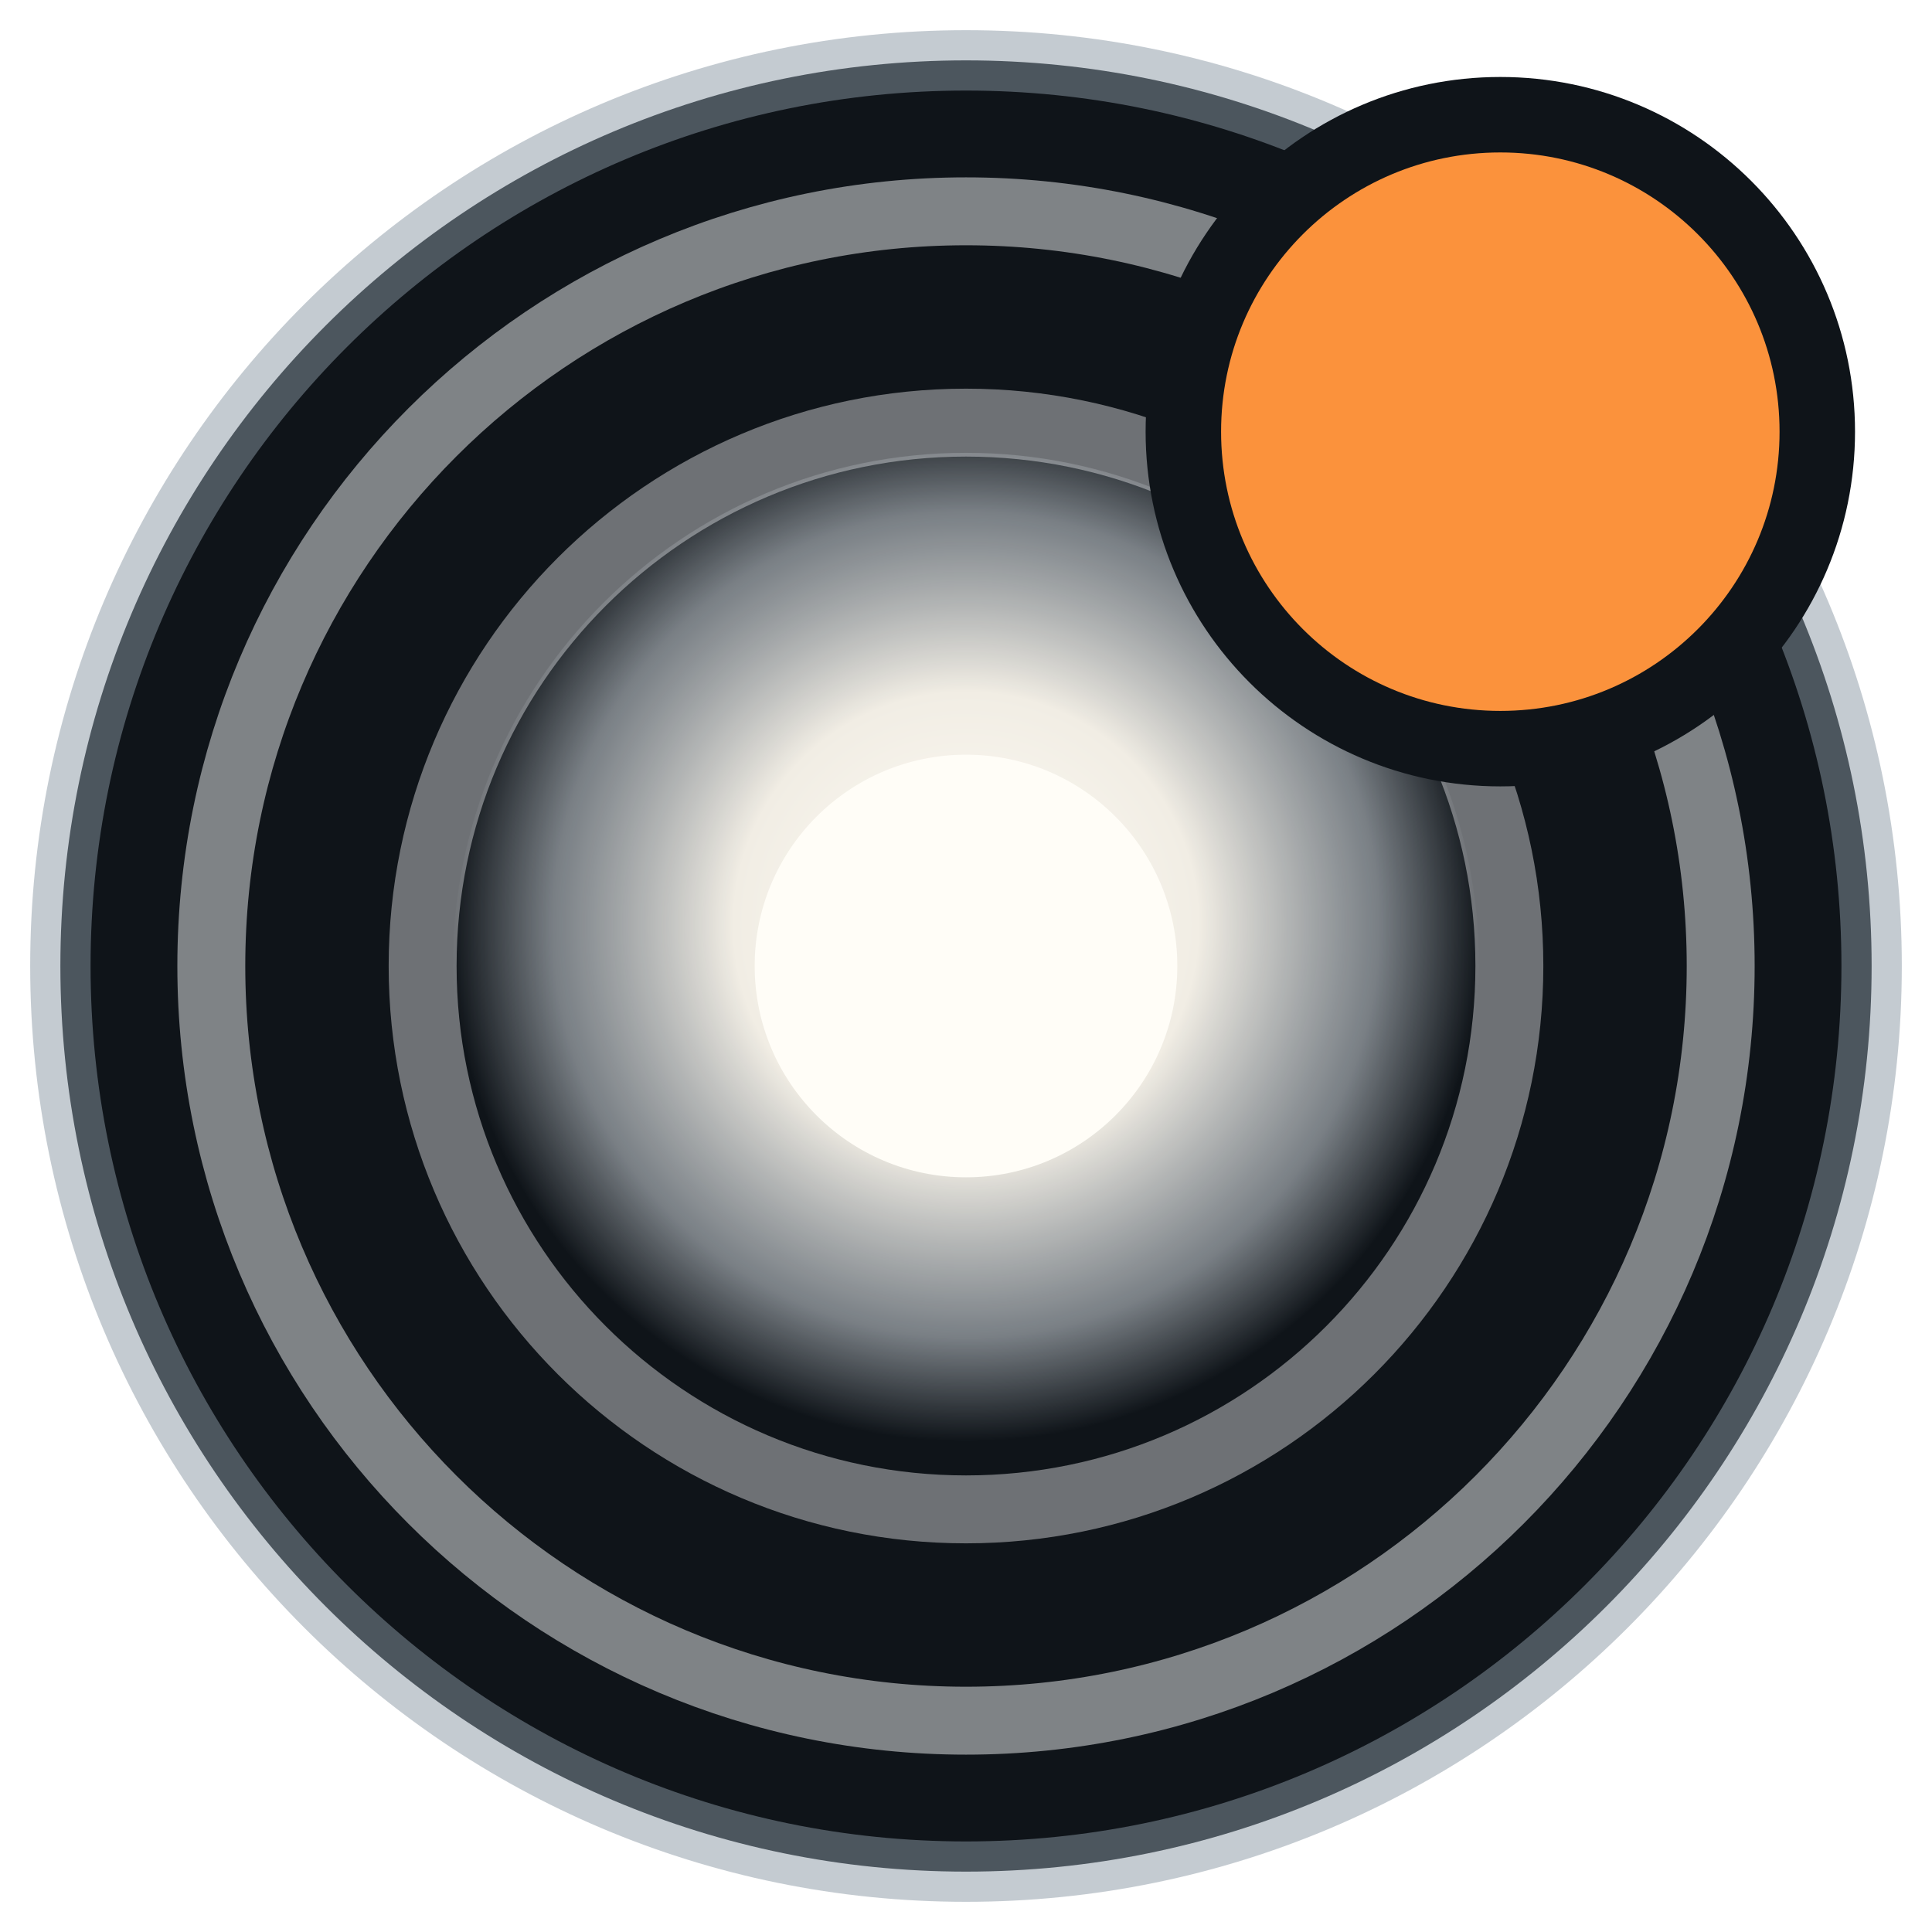
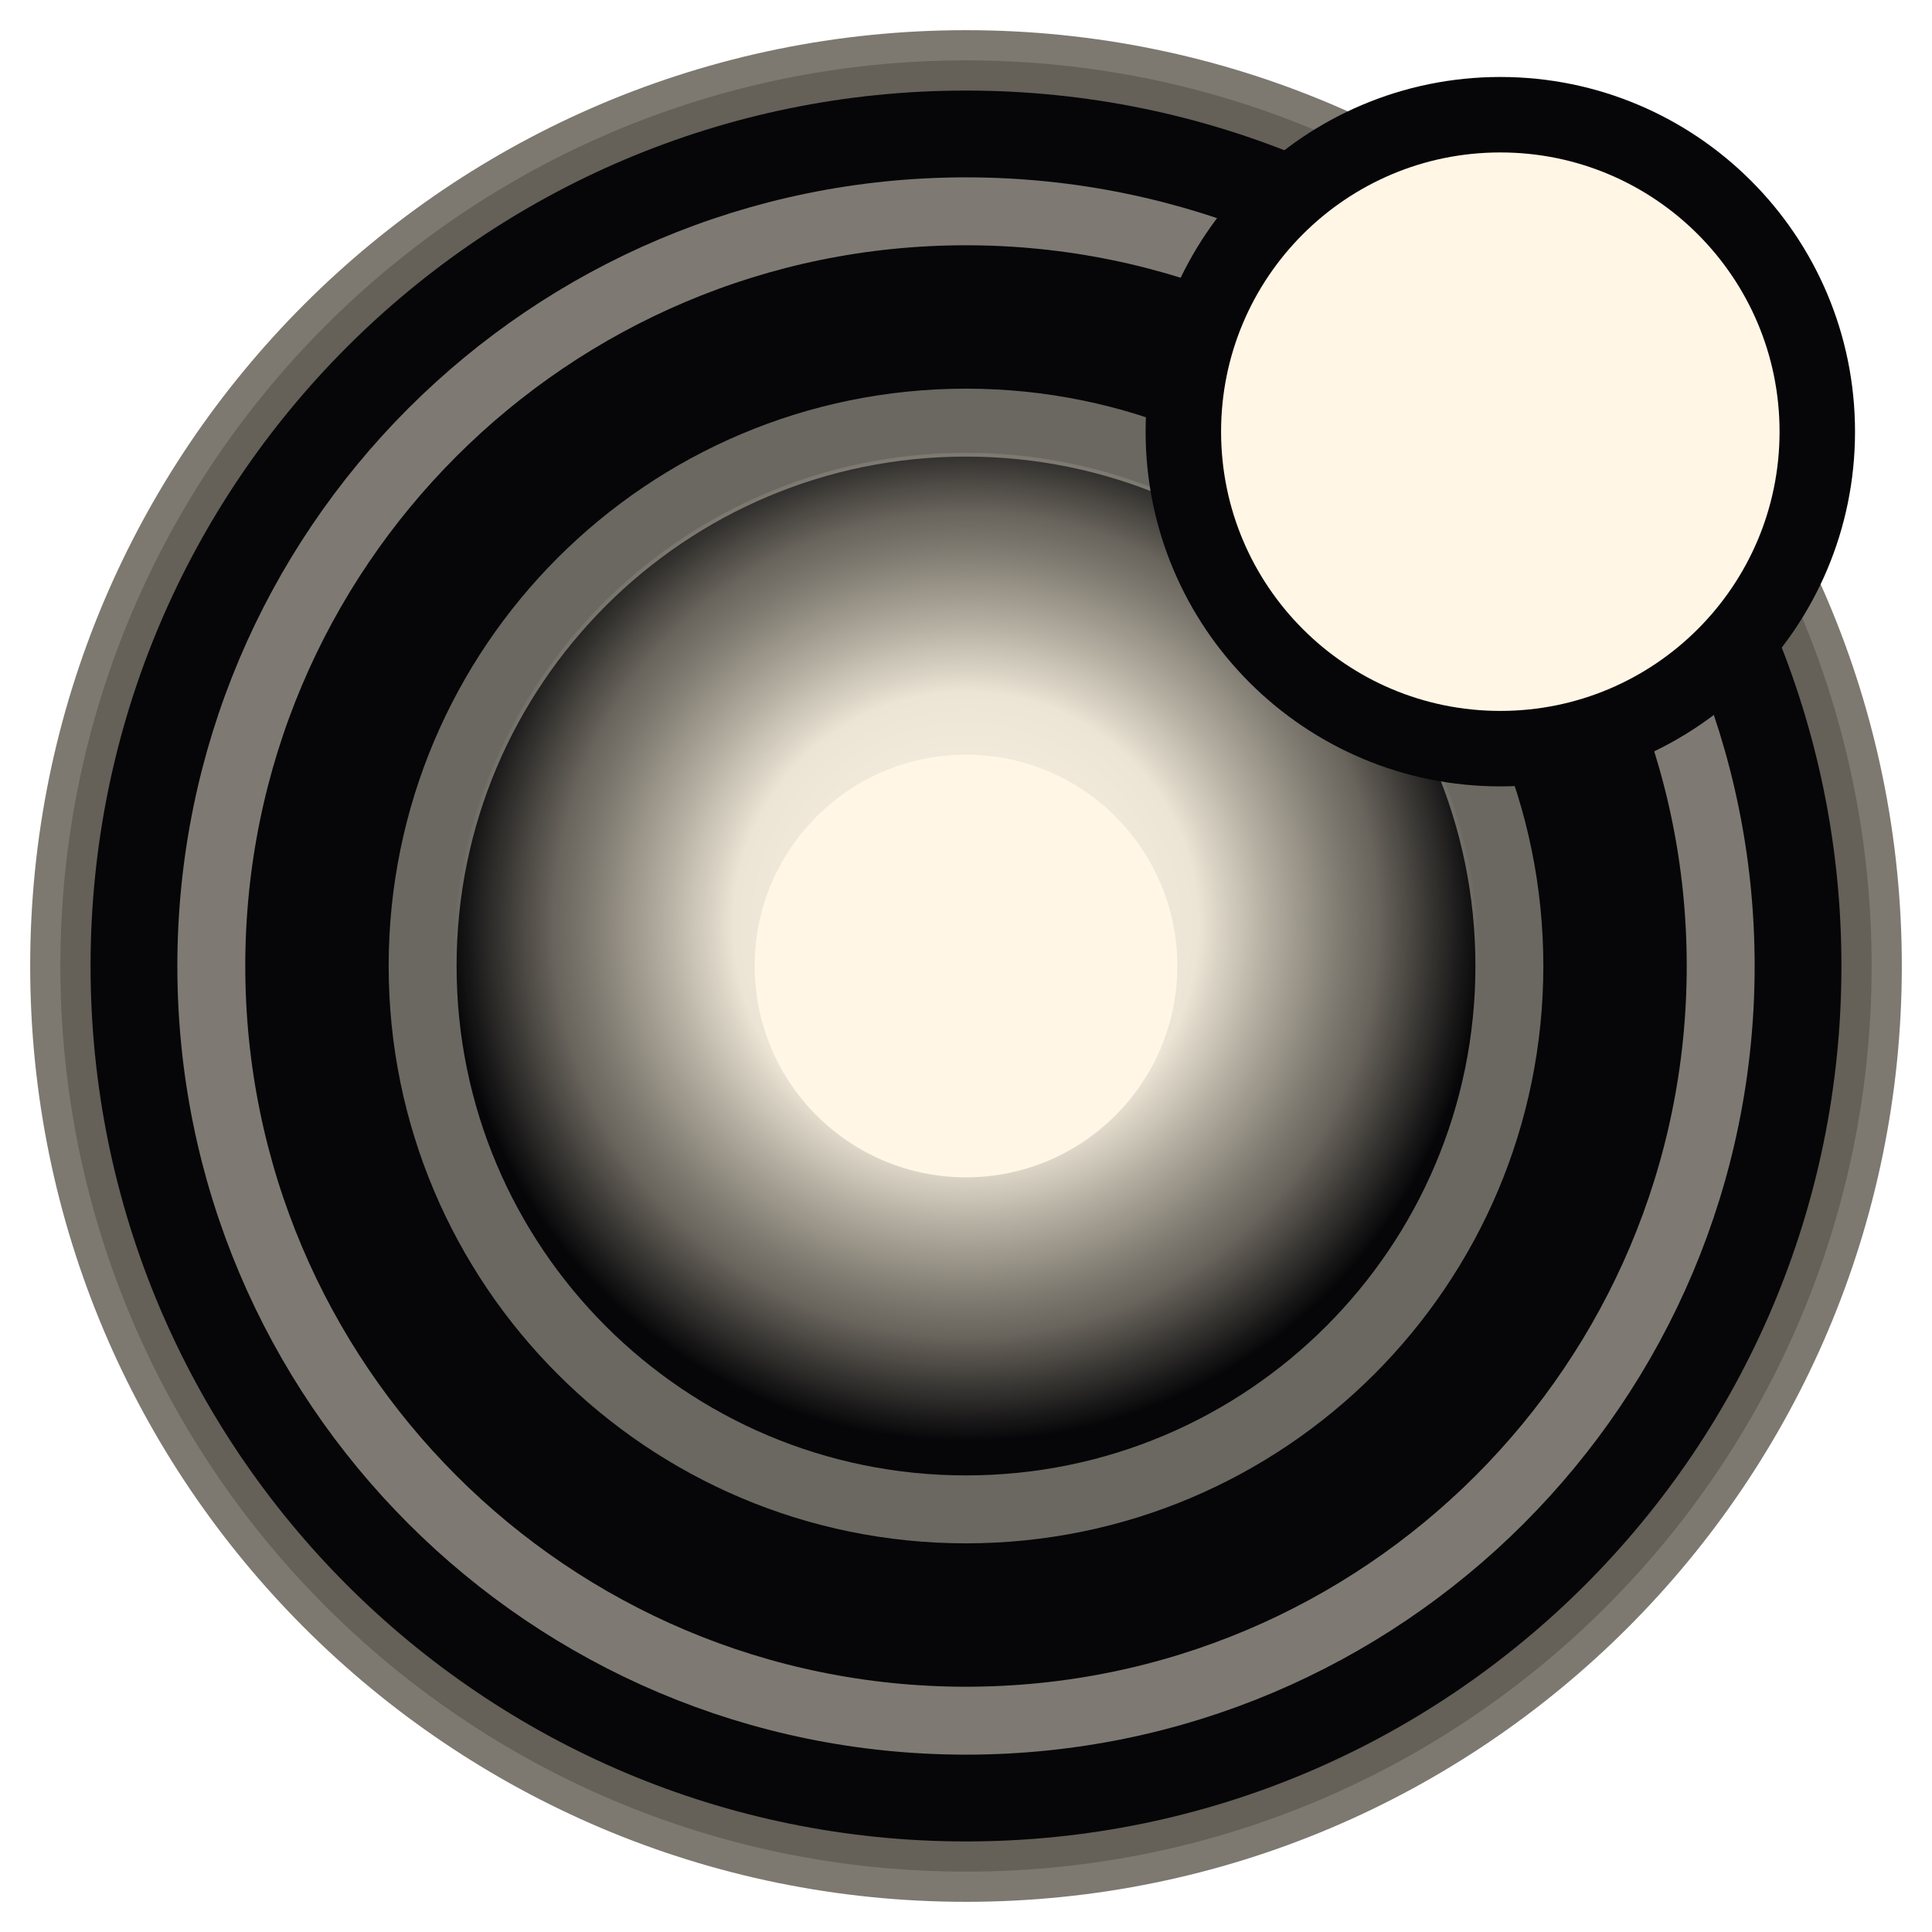
<svg xmlns="http://www.w3.org/2000/svg" viewBox="0 0 128 128" width="128" height="128">
  <defs>
    <radialGradient id="orb" cx="0.5" cy="0.46" r="0.5">
-       <stop offset="0" stop-color="#fffdf7" />
-       <stop offset="0.45" stop-color="#f1ede4" />
-       <stop offset="0.8" stop-color="#cfd6dc" stop-opacity="0.55" />
-       <stop offset="1" stop-color="#cfd6dc" stop-opacity="0" />
+       <stop offset="0" stop-color="#fff6e6" />
+       <stop offset="0.45" stop-color="#ece5d6" />
+       <stop offset="0.8" stop-color="#b8b0a0" stop-opacity="0.55" />
+       <stop offset="1" stop-color="#b8b0a0" stop-opacity="0" />
    </radialGradient>
  </defs>
-   <circle cx="64" cy="64" r="60" fill="#0f1419" stroke="#8b98a5" stroke-opacity="0.5" stroke-width="4" />
-   <circle cx="64" cy="64" r="36" fill="none" stroke="#e7e9ea" stroke-opacity="0.44" stroke-width="4.5" />
-   <circle cx="64" cy="64" r="50" fill="none" stroke="#e7e9ea" stroke-opacity="0.52" stroke-width="4.5" />
+   <circle cx="64" cy="64" r="60" fill="#060608" stroke="#6f6a61" stroke-opacity="0.9" stroke-width="4" />
+   <circle cx="64" cy="64" r="36" fill="none" stroke="#ece5d6" stroke-opacity="0.44" stroke-width="4.5" />
+   <circle cx="64" cy="64" r="50" fill="none" stroke="#ece5d6" stroke-opacity="0.52" stroke-width="4.5" />
  <circle cx="64" cy="64" r="34" fill="url(#orb)" />
-   <circle cx="64" cy="64" r="14" fill="#fffdf7" />
-   <circle cx="99.4" cy="28.6" r="21" fill="#fb923c" stroke="#0f1419" stroke-width="5" />
+   <circle cx="64" cy="64" r="14" fill="#fff6e6" />
+   <circle cx="99.4" cy="28.6" r="21" fill="#fff6e6" stroke="#060608" stroke-width="5" />
</svg>
